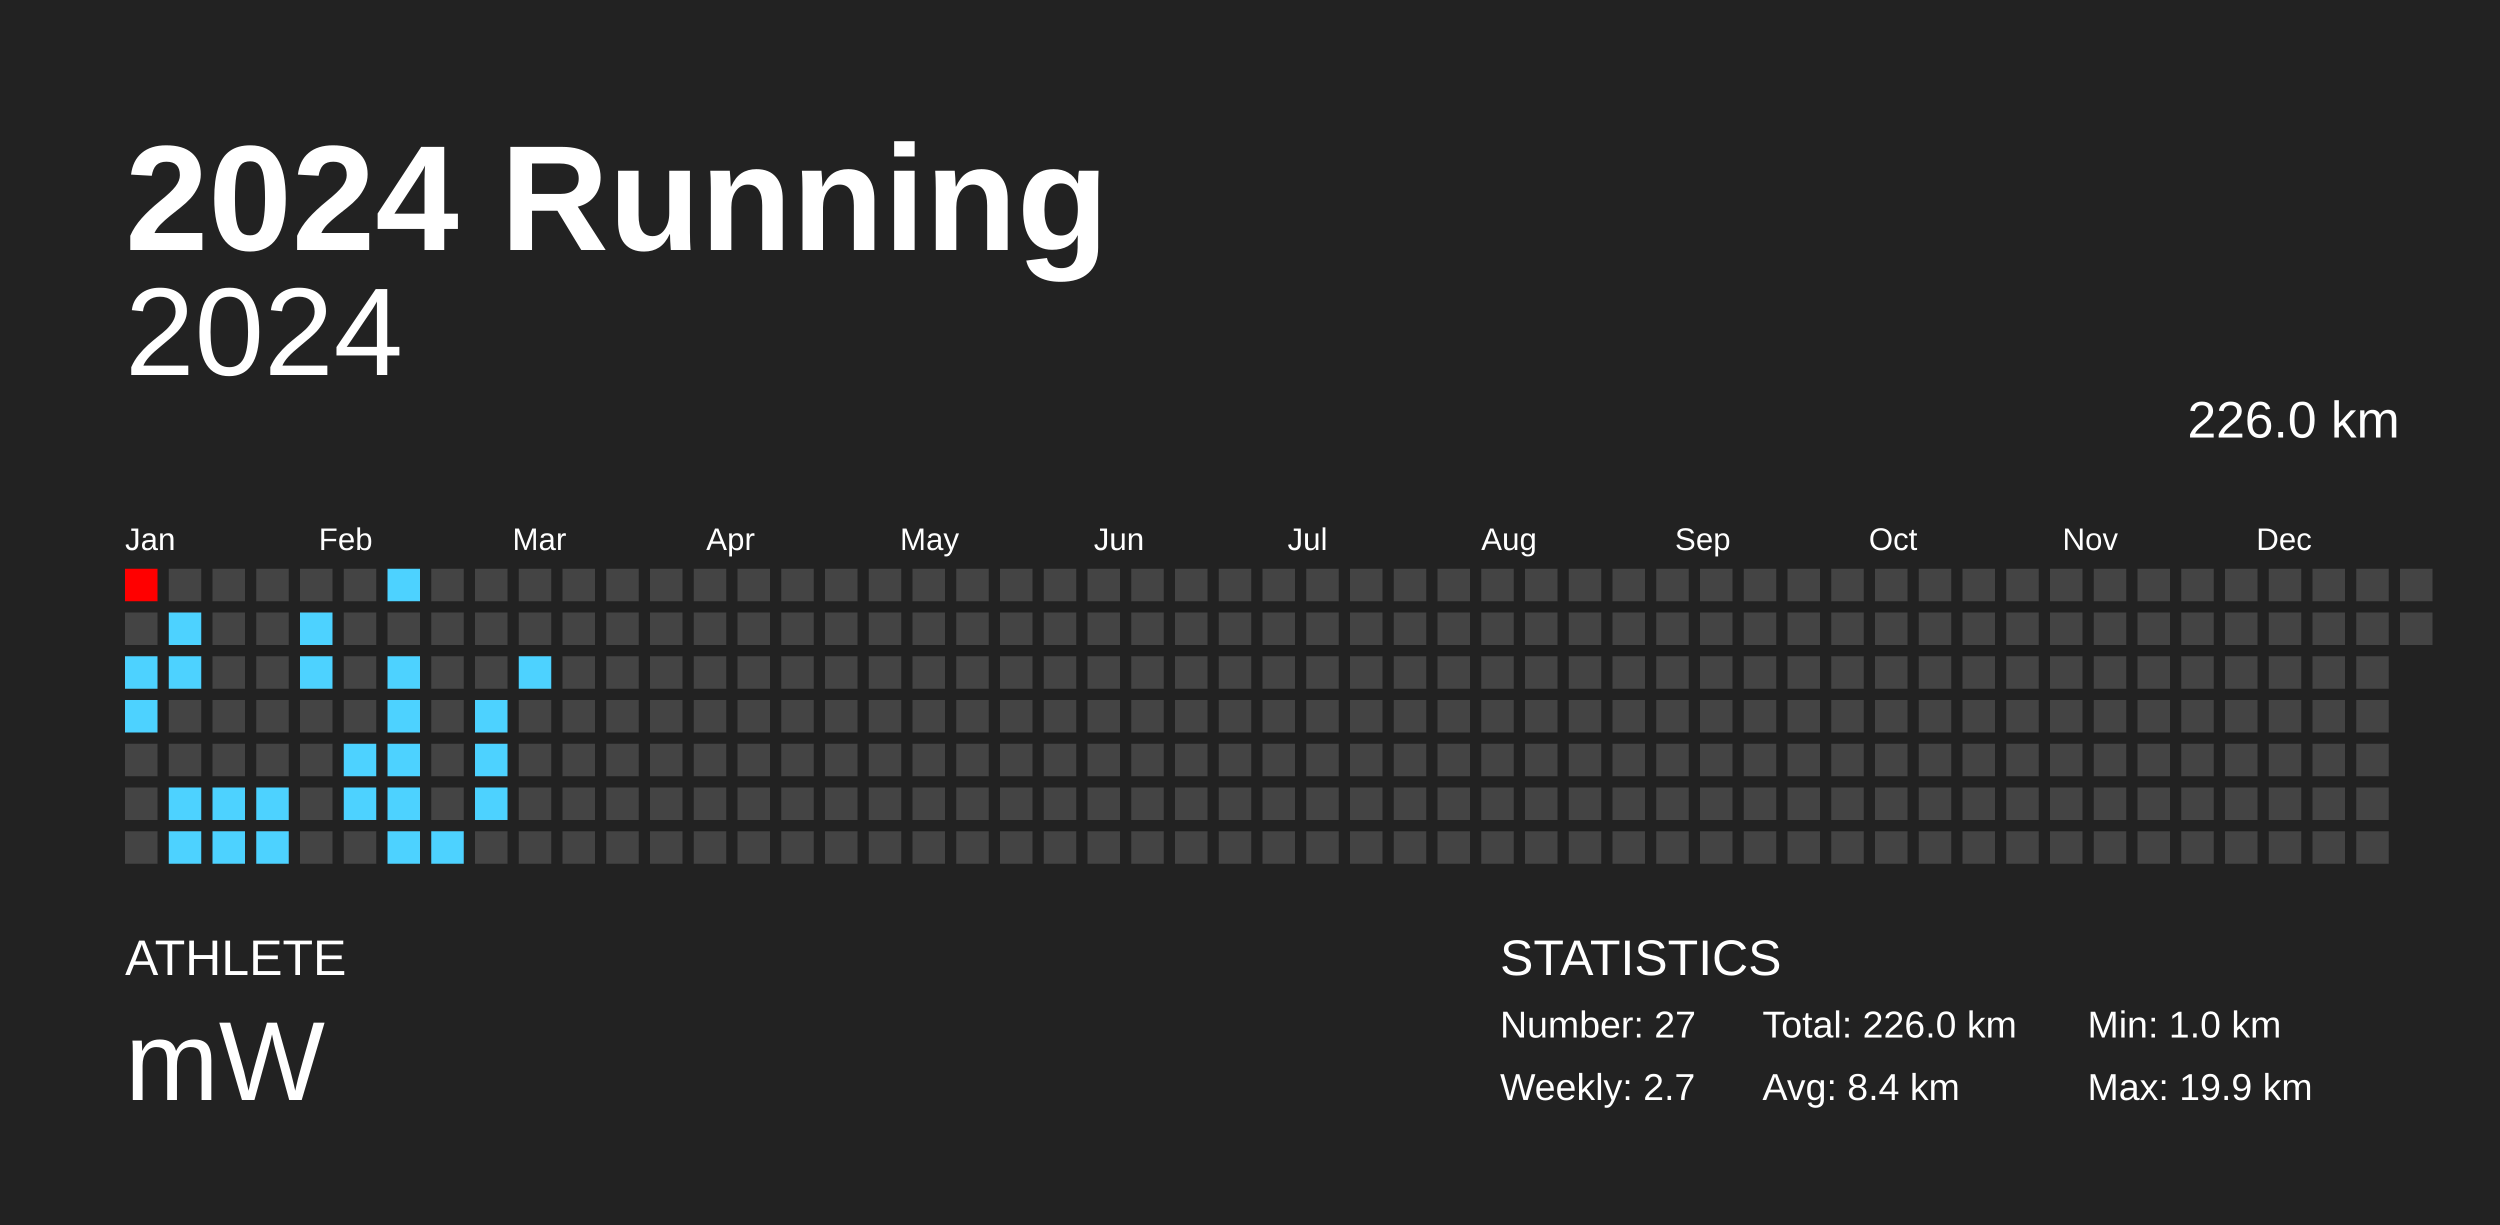
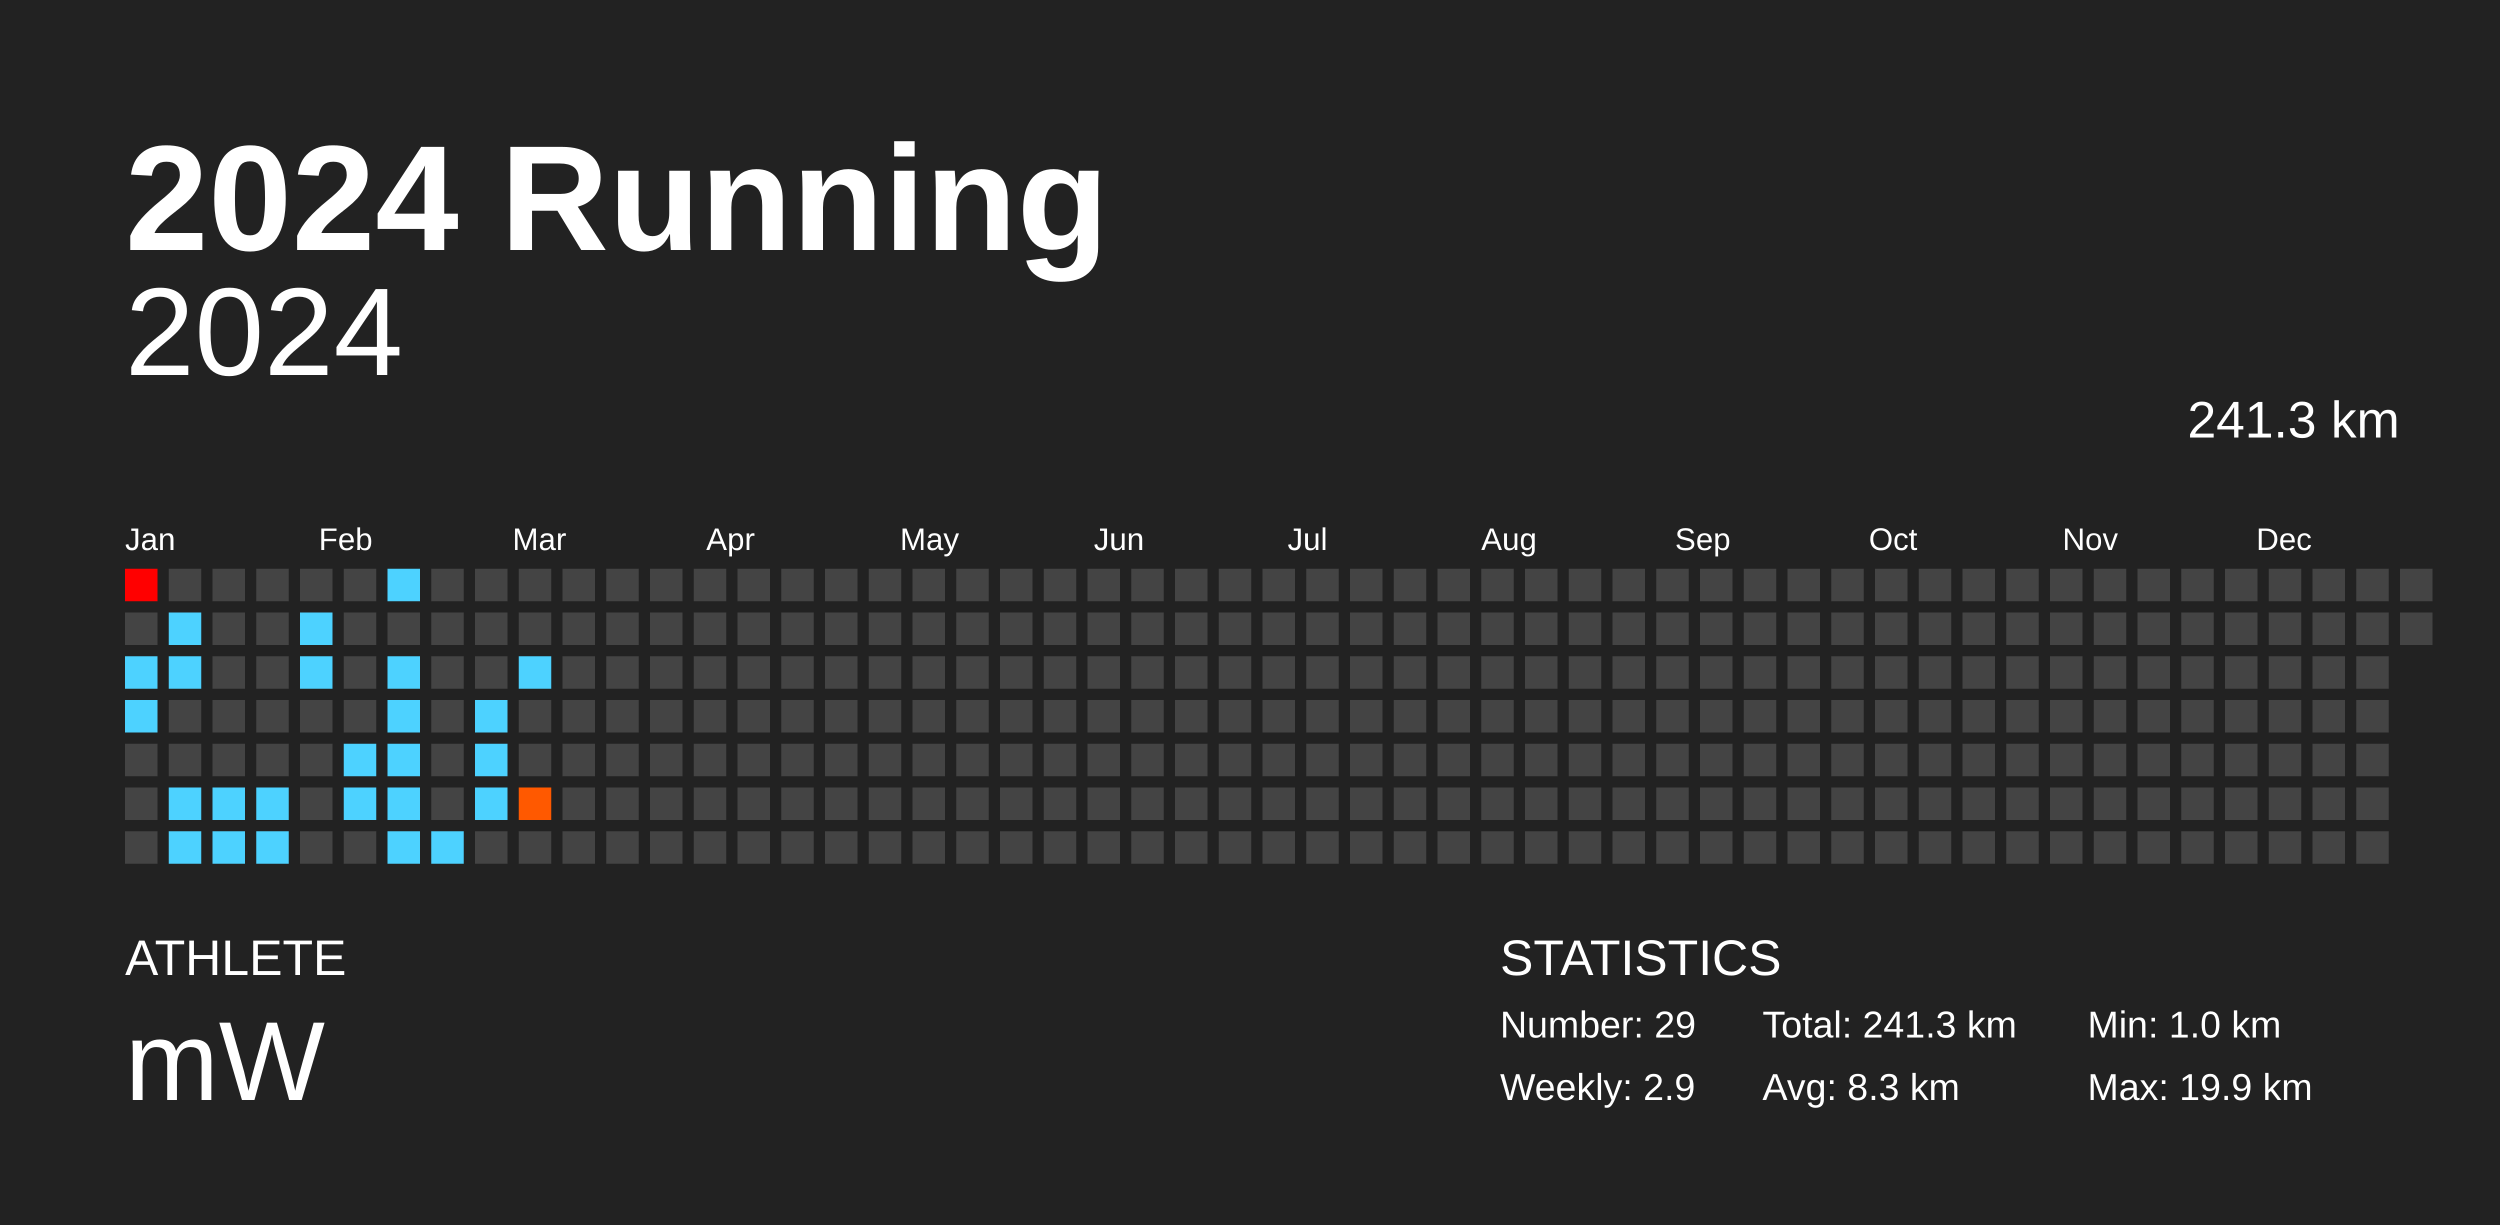
<svg xmlns="http://www.w3.org/2000/svg" baseProfile="full" height="98mm" version="1.1" viewBox="0,0,200,98" width="200mm">
  <defs />
  <rect fill="#222222" height="98" width="200" x="0" y="0" />
  <text fill="#FFFFFF" style="font-size:12px; font-family:Arial; font-weight:bold;" x="10" y="20">2024 Running</text>
  <text fill="#FFFFFF" style="font-size:4px; font-family:Arial" x="10" y="78">ATHLETE</text>
  <text fill="#FFFFFF" style="font-size:9px; font-family:Arial" x="10" y="88">mW</text>
  <text fill="#FFFFFF" style="font-size:4px; font-family:Arial" x="120" y="78">STATISTICS</text>
-   <text fill="#FFFFFF" style="font-size:3px; font-family:Arial" x="120" y="83">Number: 27</text>
-   <text fill="#FFFFFF" style="font-size:3px; font-family:Arial" x="120" y="88">Weekly: 2.7</text>
-   <text fill="#FFFFFF" style="font-size:3px; font-family:Arial" x="141" y="83">Total: 226.0 km</text>
-   <text fill="#FFFFFF" style="font-size:3px; font-family:Arial" x="141" y="88">Avg: 8.4 km</text>
+   <text fill="#FFFFFF" style="font-size:3px; font-family:Arial" x="120" y="83">Number: 29</text>
+   <text fill="#FFFFFF" style="font-size:3px; font-family:Arial" x="120" y="88">Weekly: 2.9</text>
+   <text fill="#FFFFFF" style="font-size:3px; font-family:Arial" x="141" y="83">Total: 241.3 km</text>
+   <text fill="#FFFFFF" style="font-size:3px; font-family:Arial" x="141" y="88">Avg: 8.3 km</text>
  <text fill="#FFFFFF" style="font-size:3px; font-family:Arial" x="167" y="83">Min: 1.0 km</text>
  <text fill="#FFFFFF" style="font-size:3px; font-family:Arial" x="167" y="88">Max: 19.9 km</text>
  <text alignment-baseline="hanging" fill="#FFFFFF" style="font-size:10.0px; font-family:Arial;" x="10" y="30">2024</text>
-   <text alignment-baseline="hanging" fill="#FFFFFF" style="font-size:4.125px; font-family:Arial;" x="175" y="35">226.0 km</text>
+   <text alignment-baseline="hanging" fill="#FFFFFF" style="font-size:4.125px; font-family:Arial;" x="175" y="35">241.3 km</text>
  <text fill="#FFFFFF" style="font-size:2.5px; font-family:Arial" x="10.0" y="44">Jan</text>
  <text fill="#FFFFFF" style="font-size:2.5px; font-family:Arial" x="25.5" y="44">Feb</text>
  <text fill="#FFFFFF" style="font-size:2.5px; font-family:Arial" x="41.0" y="44">Mar</text>
  <text fill="#FFFFFF" style="font-size:2.5px; font-family:Arial" x="56.5" y="44">Apr</text>
  <text fill="#FFFFFF" style="font-size:2.5px; font-family:Arial" x="72.0" y="44">May</text>
  <text fill="#FFFFFF" style="font-size:2.5px; font-family:Arial" x="87.5" y="44">Jun</text>
  <text fill="#FFFFFF" style="font-size:2.5px; font-family:Arial" x="103.0" y="44">Jul</text>
  <text fill="#FFFFFF" style="font-size:2.5px; font-family:Arial" x="118.5" y="44">Aug</text>
  <text fill="#FFFFFF" style="font-size:2.5px; font-family:Arial" x="134.0" y="44">Sep</text>
  <text fill="#FFFFFF" style="font-size:2.5px; font-family:Arial" x="149.5" y="44">Oct</text>
  <text fill="#FFFFFF" style="font-size:2.5px; font-family:Arial" x="165.0" y="44">Nov</text>
  <text fill="#FFFFFF" style="font-size:2.5px; font-family:Arial" x="180.5" y="44">Dec</text>
  <rect fill="red" height="2.6" width="2.6" x="10.0" y="45.5" />
  <rect fill="#444444" height="2.6" width="2.6" x="10.0" y="49.0" />
  <rect fill="#4dd2ff" height="2.6" width="2.6" x="10.0" y="52.5" />
  <rect fill="#4dd2ff" height="2.6" width="2.6" x="10.0" y="56.0" />
  <rect fill="#444444" height="2.6" width="2.6" x="10.0" y="59.5" />
  <rect fill="#444444" height="2.6" width="2.6" x="10.0" y="63.0" />
  <rect fill="#444444" height="2.6" width="2.6" x="10.0" y="66.5" />
  <rect fill="#444444" height="2.6" width="2.6" x="13.5" y="45.5" />
  <rect fill="#4dd2ff" height="2.6" width="2.6" x="13.5" y="49.0" />
  <rect fill="#4dd2ff" height="2.6" width="2.6" x="13.5" y="52.5" />
  <rect fill="#444444" height="2.6" width="2.6" x="13.5" y="56.0" />
  <rect fill="#444444" height="2.6" width="2.6" x="13.5" y="59.5" />
  <rect fill="#4dd2ff" height="2.6" width="2.6" x="13.5" y="63.0" />
  <rect fill="#4dd2ff" height="2.6" width="2.6" x="13.5" y="66.5" />
  <rect fill="#444444" height="2.6" width="2.6" x="17.0" y="45.5" />
  <rect fill="#444444" height="2.6" width="2.6" x="17.0" y="49.0" />
  <rect fill="#444444" height="2.6" width="2.6" x="17.0" y="52.5" />
  <rect fill="#444444" height="2.6" width="2.6" x="17.0" y="56.0" />
  <rect fill="#444444" height="2.6" width="2.6" x="17.0" y="59.5" />
  <rect fill="#4dd2ff" height="2.6" width="2.6" x="17.0" y="63.0" />
  <rect fill="#4dd2ff" height="2.6" width="2.6" x="17.0" y="66.5" />
  <rect fill="#444444" height="2.6" width="2.6" x="20.5" y="45.5" />
  <rect fill="#444444" height="2.6" width="2.6" x="20.5" y="49.0" />
  <rect fill="#444444" height="2.6" width="2.6" x="20.5" y="52.5" />
  <rect fill="#444444" height="2.6" width="2.6" x="20.5" y="56.0" />
  <rect fill="#444444" height="2.6" width="2.6" x="20.5" y="59.5" />
  <rect fill="#4dd2ff" height="2.6" width="2.6" x="20.5" y="63.0" />
  <rect fill="#4dd2ff" height="2.6" width="2.6" x="20.5" y="66.5" />
  <rect fill="#444444" height="2.6" width="2.6" x="24.0" y="45.5" />
  <rect fill="#4dd2ff" height="2.6" width="2.6" x="24.0" y="49.0" />
  <rect fill="#4dd2ff" height="2.6" width="2.6" x="24.0" y="52.5" />
  <rect fill="#444444" height="2.6" width="2.6" x="24.0" y="56.0" />
  <rect fill="#444444" height="2.6" width="2.6" x="24.0" y="59.5" />
  <rect fill="#444444" height="2.6" width="2.6" x="24.0" y="63.0" />
  <rect fill="#444444" height="2.6" width="2.6" x="24.0" y="66.5" />
  <rect fill="#444444" height="2.6" width="2.6" x="27.5" y="45.5" />
  <rect fill="#444444" height="2.6" width="2.6" x="27.5" y="49.0" />
  <rect fill="#444444" height="2.6" width="2.6" x="27.5" y="52.5" />
  <rect fill="#444444" height="2.6" width="2.6" x="27.5" y="56.0" />
  <rect fill="#4dd2ff" height="2.6" width="2.6" x="27.5" y="59.5" />
  <rect fill="#4dd2ff" height="2.6" width="2.6" x="27.5" y="63.0" />
  <rect fill="#444444" height="2.6" width="2.6" x="27.5" y="66.5" />
  <rect fill="#4dd2ff" height="2.6" width="2.6" x="31.0" y="45.5" />
  <rect fill="#444444" height="2.6" width="2.6" x="31.0" y="49.0" />
  <rect fill="#4dd2ff" height="2.6" width="2.6" x="31.0" y="52.5" />
  <rect fill="#4dd2ff" height="2.6" width="2.6" x="31.0" y="56.0" />
  <rect fill="#4dd2ff" height="2.6" width="2.6" x="31.0" y="59.5" />
  <rect fill="#4dd2ff" height="2.6" width="2.6" x="31.0" y="63.0" />
  <rect fill="#4dd2ff" height="2.6" width="2.6" x="31.0" y="66.5" />
  <rect fill="#444444" height="2.6" width="2.6" x="34.5" y="45.5" />
  <rect fill="#444444" height="2.6" width="2.6" x="34.5" y="49.0" />
  <rect fill="#444444" height="2.6" width="2.6" x="34.5" y="52.5" />
  <rect fill="#444444" height="2.6" width="2.6" x="34.5" y="56.0" />
  <rect fill="#444444" height="2.6" width="2.6" x="34.5" y="59.5" />
  <rect fill="#444444" height="2.6" width="2.6" x="34.5" y="63.0" />
  <rect fill="#4dd2ff" height="2.6" width="2.6" x="34.5" y="66.5" />
  <rect fill="#444444" height="2.6" width="2.6" x="38.0" y="45.5" />
  <rect fill="#444444" height="2.6" width="2.6" x="38.0" y="49.0" />
  <rect fill="#444444" height="2.6" width="2.6" x="38.0" y="52.5" />
  <rect fill="#4dd2ff" height="2.6" width="2.6" x="38.0" y="56.0" />
  <rect fill="#4dd2ff" height="2.6" width="2.6" x="38.0" y="59.5" />
  <rect fill="#4dd2ff" height="2.6" width="2.6" x="38.0" y="63.0" />
  <rect fill="#444444" height="2.6" width="2.6" x="38.0" y="66.5" />
  <rect fill="#444444" height="2.6" width="2.6" x="41.5" y="45.5" />
  <rect fill="#444444" height="2.6" width="2.6" x="41.5" y="49.0" />
  <rect fill="#4dd2ff" height="2.6" width="2.6" x="41.5" y="52.5" />
  <rect fill="#444444" height="2.6" width="2.6" x="41.5" y="56.0" />
  <rect fill="#444444" height="2.6" width="2.6" x="41.5" y="59.5" />
-   <rect fill="#444444" height="2.6" width="2.6" x="41.5" y="63.0" />
+   <rect fill="#ff5900" height="2.6" width="2.6" x="41.5" y="63.0" />
  <rect fill="#444444" height="2.6" width="2.6" x="41.5" y="66.5" />
  <rect fill="#444444" height="2.6" width="2.6" x="45.0" y="45.5" />
  <rect fill="#444444" height="2.6" width="2.6" x="45.0" y="49.0" />
  <rect fill="#444444" height="2.6" width="2.6" x="45.0" y="52.5" />
  <rect fill="#444444" height="2.6" width="2.6" x="45.0" y="56.0" />
  <rect fill="#444444" height="2.6" width="2.6" x="45.0" y="59.5" />
  <rect fill="#444444" height="2.6" width="2.6" x="45.0" y="63.0" />
  <rect fill="#444444" height="2.6" width="2.6" x="45.0" y="66.5" />
  <rect fill="#444444" height="2.6" width="2.6" x="48.5" y="45.5" />
  <rect fill="#444444" height="2.6" width="2.6" x="48.5" y="49.0" />
  <rect fill="#444444" height="2.6" width="2.6" x="48.5" y="52.5" />
  <rect fill="#444444" height="2.6" width="2.6" x="48.5" y="56.0" />
  <rect fill="#444444" height="2.6" width="2.6" x="48.5" y="59.5" />
  <rect fill="#444444" height="2.6" width="2.6" x="48.5" y="63.0" />
  <rect fill="#444444" height="2.6" width="2.6" x="48.5" y="66.5" />
  <rect fill="#444444" height="2.6" width="2.6" x="52.0" y="45.5" />
  <rect fill="#444444" height="2.6" width="2.6" x="52.0" y="49.0" />
  <rect fill="#444444" height="2.6" width="2.6" x="52.0" y="52.5" />
  <rect fill="#444444" height="2.6" width="2.6" x="52.0" y="56.0" />
  <rect fill="#444444" height="2.6" width="2.6" x="52.0" y="59.5" />
  <rect fill="#444444" height="2.6" width="2.6" x="52.0" y="63.0" />
  <rect fill="#444444" height="2.6" width="2.6" x="52.0" y="66.5" />
  <rect fill="#444444" height="2.6" width="2.6" x="55.5" y="45.5" />
  <rect fill="#444444" height="2.6" width="2.6" x="55.5" y="49.0" />
  <rect fill="#444444" height="2.6" width="2.6" x="55.5" y="52.5" />
  <rect fill="#444444" height="2.6" width="2.6" x="55.5" y="56.0" />
  <rect fill="#444444" height="2.6" width="2.6" x="55.5" y="59.5" />
  <rect fill="#444444" height="2.6" width="2.6" x="55.5" y="63.0" />
  <rect fill="#444444" height="2.6" width="2.6" x="55.5" y="66.5" />
  <rect fill="#444444" height="2.6" width="2.6" x="59.0" y="45.5" />
  <rect fill="#444444" height="2.6" width="2.6" x="59.0" y="49.0" />
  <rect fill="#444444" height="2.6" width="2.6" x="59.0" y="52.5" />
  <rect fill="#444444" height="2.6" width="2.6" x="59.0" y="56.0" />
  <rect fill="#444444" height="2.6" width="2.6" x="59.0" y="59.5" />
  <rect fill="#444444" height="2.6" width="2.6" x="59.0" y="63.0" />
  <rect fill="#444444" height="2.6" width="2.6" x="59.0" y="66.5" />
  <rect fill="#444444" height="2.6" width="2.6" x="62.5" y="45.5" />
  <rect fill="#444444" height="2.6" width="2.6" x="62.5" y="49.0" />
  <rect fill="#444444" height="2.6" width="2.6" x="62.5" y="52.5" />
  <rect fill="#444444" height="2.6" width="2.6" x="62.5" y="56.0" />
  <rect fill="#444444" height="2.6" width="2.6" x="62.5" y="59.5" />
  <rect fill="#444444" height="2.6" width="2.6" x="62.5" y="63.0" />
  <rect fill="#444444" height="2.6" width="2.6" x="62.5" y="66.5" />
  <rect fill="#444444" height="2.6" width="2.6" x="66.0" y="45.5" />
  <rect fill="#444444" height="2.6" width="2.6" x="66.0" y="49.0" />
  <rect fill="#444444" height="2.6" width="2.6" x="66.0" y="52.5" />
  <rect fill="#444444" height="2.6" width="2.6" x="66.0" y="56.0" />
  <rect fill="#444444" height="2.6" width="2.6" x="66.0" y="59.5" />
  <rect fill="#444444" height="2.6" width="2.6" x="66.0" y="63.0" />
  <rect fill="#444444" height="2.6" width="2.6" x="66.0" y="66.5" />
  <rect fill="#444444" height="2.6" width="2.6" x="69.5" y="45.5" />
  <rect fill="#444444" height="2.6" width="2.6" x="69.5" y="49.0" />
  <rect fill="#444444" height="2.6" width="2.6" x="69.5" y="52.5" />
  <rect fill="#444444" height="2.6" width="2.6" x="69.5" y="56.0" />
  <rect fill="#444444" height="2.6" width="2.6" x="69.5" y="59.5" />
  <rect fill="#444444" height="2.6" width="2.6" x="69.5" y="63.0" />
  <rect fill="#444444" height="2.6" width="2.6" x="69.5" y="66.5" />
  <rect fill="#444444" height="2.6" width="2.6" x="73.0" y="45.5" />
  <rect fill="#444444" height="2.6" width="2.6" x="73.0" y="49.0" />
  <rect fill="#444444" height="2.6" width="2.6" x="73.0" y="52.5" />
  <rect fill="#444444" height="2.6" width="2.6" x="73.0" y="56.0" />
  <rect fill="#444444" height="2.6" width="2.6" x="73.0" y="59.5" />
  <rect fill="#444444" height="2.6" width="2.6" x="73.0" y="63.0" />
  <rect fill="#444444" height="2.6" width="2.6" x="73.0" y="66.5" />
  <rect fill="#444444" height="2.6" width="2.6" x="76.5" y="45.5" />
  <rect fill="#444444" height="2.6" width="2.6" x="76.5" y="49.0" />
  <rect fill="#444444" height="2.6" width="2.6" x="76.5" y="52.5" />
  <rect fill="#444444" height="2.6" width="2.6" x="76.5" y="56.0" />
  <rect fill="#444444" height="2.6" width="2.6" x="76.5" y="59.5" />
  <rect fill="#444444" height="2.6" width="2.6" x="76.5" y="63.0" />
  <rect fill="#444444" height="2.6" width="2.6" x="76.5" y="66.5" />
  <rect fill="#444444" height="2.6" width="2.6" x="80.0" y="45.5" />
  <rect fill="#444444" height="2.6" width="2.6" x="80.0" y="49.0" />
  <rect fill="#444444" height="2.6" width="2.6" x="80.0" y="52.5" />
  <rect fill="#444444" height="2.6" width="2.6" x="80.0" y="56.0" />
  <rect fill="#444444" height="2.6" width="2.6" x="80.0" y="59.5" />
  <rect fill="#444444" height="2.6" width="2.6" x="80.0" y="63.0" />
  <rect fill="#444444" height="2.6" width="2.6" x="80.0" y="66.5" />
  <rect fill="#444444" height="2.6" width="2.6" x="83.5" y="45.5" />
  <rect fill="#444444" height="2.6" width="2.6" x="83.5" y="49.0" />
  <rect fill="#444444" height="2.6" width="2.6" x="83.5" y="52.5" />
  <rect fill="#444444" height="2.6" width="2.6" x="83.5" y="56.0" />
  <rect fill="#444444" height="2.6" width="2.6" x="83.5" y="59.5" />
  <rect fill="#444444" height="2.6" width="2.6" x="83.5" y="63.0" />
  <rect fill="#444444" height="2.6" width="2.6" x="83.5" y="66.5" />
  <rect fill="#444444" height="2.6" width="2.6" x="87.0" y="45.5" />
  <rect fill="#444444" height="2.6" width="2.6" x="87.0" y="49.0" />
  <rect fill="#444444" height="2.6" width="2.6" x="87.0" y="52.5" />
  <rect fill="#444444" height="2.6" width="2.6" x="87.0" y="56.0" />
  <rect fill="#444444" height="2.6" width="2.6" x="87.0" y="59.5" />
  <rect fill="#444444" height="2.6" width="2.6" x="87.0" y="63.0" />
  <rect fill="#444444" height="2.6" width="2.6" x="87.0" y="66.5" />
  <rect fill="#444444" height="2.6" width="2.6" x="90.5" y="45.5" />
  <rect fill="#444444" height="2.6" width="2.6" x="90.5" y="49.0" />
  <rect fill="#444444" height="2.6" width="2.6" x="90.5" y="52.5" />
  <rect fill="#444444" height="2.6" width="2.6" x="90.5" y="56.0" />
  <rect fill="#444444" height="2.6" width="2.6" x="90.5" y="59.5" />
  <rect fill="#444444" height="2.6" width="2.6" x="90.5" y="63.0" />
  <rect fill="#444444" height="2.6" width="2.6" x="90.5" y="66.5" />
  <rect fill="#444444" height="2.6" width="2.6" x="94.0" y="45.5" />
  <rect fill="#444444" height="2.6" width="2.6" x="94.0" y="49.0" />
  <rect fill="#444444" height="2.6" width="2.6" x="94.0" y="52.5" />
  <rect fill="#444444" height="2.6" width="2.6" x="94.0" y="56.0" />
  <rect fill="#444444" height="2.6" width="2.6" x="94.0" y="59.5" />
  <rect fill="#444444" height="2.6" width="2.6" x="94.0" y="63.0" />
  <rect fill="#444444" height="2.6" width="2.6" x="94.0" y="66.5" />
  <rect fill="#444444" height="2.6" width="2.6" x="97.5" y="45.5" />
  <rect fill="#444444" height="2.6" width="2.6" x="97.5" y="49.0" />
  <rect fill="#444444" height="2.6" width="2.6" x="97.5" y="52.5" />
  <rect fill="#444444" height="2.6" width="2.6" x="97.5" y="56.0" />
  <rect fill="#444444" height="2.6" width="2.6" x="97.5" y="59.5" />
  <rect fill="#444444" height="2.6" width="2.6" x="97.5" y="63.0" />
  <rect fill="#444444" height="2.6" width="2.6" x="97.5" y="66.5" />
  <rect fill="#444444" height="2.6" width="2.6" x="101.0" y="45.5" />
  <rect fill="#444444" height="2.6" width="2.6" x="101.0" y="49.0" />
  <rect fill="#444444" height="2.6" width="2.6" x="101.0" y="52.5" />
  <rect fill="#444444" height="2.6" width="2.6" x="101.0" y="56.0" />
  <rect fill="#444444" height="2.6" width="2.6" x="101.0" y="59.5" />
  <rect fill="#444444" height="2.6" width="2.6" x="101.0" y="63.0" />
  <rect fill="#444444" height="2.6" width="2.6" x="101.0" y="66.5" />
  <rect fill="#444444" height="2.6" width="2.6" x="104.5" y="45.5" />
  <rect fill="#444444" height="2.6" width="2.6" x="104.5" y="49.0" />
  <rect fill="#444444" height="2.6" width="2.6" x="104.5" y="52.5" />
  <rect fill="#444444" height="2.6" width="2.6" x="104.5" y="56.0" />
  <rect fill="#444444" height="2.6" width="2.6" x="104.5" y="59.5" />
  <rect fill="#444444" height="2.6" width="2.6" x="104.5" y="63.0" />
  <rect fill="#444444" height="2.6" width="2.6" x="104.5" y="66.5" />
  <rect fill="#444444" height="2.6" width="2.6" x="108.0" y="45.5" />
  <rect fill="#444444" height="2.6" width="2.6" x="108.0" y="49.0" />
  <rect fill="#444444" height="2.6" width="2.6" x="108.0" y="52.5" />
  <rect fill="#444444" height="2.6" width="2.6" x="108.0" y="56.0" />
  <rect fill="#444444" height="2.6" width="2.6" x="108.0" y="59.5" />
  <rect fill="#444444" height="2.6" width="2.6" x="108.0" y="63.0" />
  <rect fill="#444444" height="2.6" width="2.6" x="108.0" y="66.5" />
  <rect fill="#444444" height="2.6" width="2.6" x="111.5" y="45.5" />
  <rect fill="#444444" height="2.6" width="2.6" x="111.5" y="49.0" />
  <rect fill="#444444" height="2.6" width="2.6" x="111.5" y="52.5" />
  <rect fill="#444444" height="2.6" width="2.6" x="111.5" y="56.0" />
  <rect fill="#444444" height="2.6" width="2.6" x="111.5" y="59.5" />
  <rect fill="#444444" height="2.6" width="2.6" x="111.5" y="63.0" />
  <rect fill="#444444" height="2.6" width="2.6" x="111.5" y="66.5" />
  <rect fill="#444444" height="2.6" width="2.6" x="115.0" y="45.5" />
  <rect fill="#444444" height="2.6" width="2.6" x="115.0" y="49.0" />
  <rect fill="#444444" height="2.6" width="2.6" x="115.0" y="52.5" />
  <rect fill="#444444" height="2.6" width="2.6" x="115.0" y="56.0" />
  <rect fill="#444444" height="2.6" width="2.6" x="115.0" y="59.5" />
  <rect fill="#444444" height="2.6" width="2.6" x="115.0" y="63.0" />
  <rect fill="#444444" height="2.6" width="2.6" x="115.0" y="66.5" />
  <rect fill="#444444" height="2.6" width="2.6" x="118.5" y="45.5" />
  <rect fill="#444444" height="2.6" width="2.6" x="118.5" y="49.0" />
  <rect fill="#444444" height="2.6" width="2.6" x="118.5" y="52.5" />
  <rect fill="#444444" height="2.6" width="2.6" x="118.5" y="56.0" />
  <rect fill="#444444" height="2.6" width="2.6" x="118.5" y="59.5" />
  <rect fill="#444444" height="2.6" width="2.6" x="118.5" y="63.0" />
  <rect fill="#444444" height="2.6" width="2.6" x="118.5" y="66.5" />
  <rect fill="#444444" height="2.6" width="2.6" x="122.0" y="45.5" />
  <rect fill="#444444" height="2.6" width="2.6" x="122.0" y="49.0" />
  <rect fill="#444444" height="2.6" width="2.6" x="122.0" y="52.5" />
  <rect fill="#444444" height="2.6" width="2.6" x="122.0" y="56.0" />
  <rect fill="#444444" height="2.6" width="2.6" x="122.0" y="59.5" />
  <rect fill="#444444" height="2.6" width="2.6" x="122.0" y="63.0" />
  <rect fill="#444444" height="2.6" width="2.6" x="122.0" y="66.5" />
  <rect fill="#444444" height="2.6" width="2.6" x="125.5" y="45.5" />
  <rect fill="#444444" height="2.6" width="2.6" x="125.5" y="49.0" />
  <rect fill="#444444" height="2.6" width="2.6" x="125.5" y="52.5" />
  <rect fill="#444444" height="2.6" width="2.6" x="125.5" y="56.0" />
  <rect fill="#444444" height="2.6" width="2.6" x="125.5" y="59.5" />
  <rect fill="#444444" height="2.6" width="2.6" x="125.5" y="63.0" />
  <rect fill="#444444" height="2.6" width="2.6" x="125.5" y="66.5" />
  <rect fill="#444444" height="2.6" width="2.6" x="129.0" y="45.5" />
  <rect fill="#444444" height="2.6" width="2.6" x="129.0" y="49.0" />
  <rect fill="#444444" height="2.6" width="2.6" x="129.0" y="52.5" />
  <rect fill="#444444" height="2.6" width="2.6" x="129.0" y="56.0" />
  <rect fill="#444444" height="2.6" width="2.6" x="129.0" y="59.5" />
  <rect fill="#444444" height="2.6" width="2.6" x="129.0" y="63.0" />
  <rect fill="#444444" height="2.6" width="2.6" x="129.0" y="66.5" />
  <rect fill="#444444" height="2.6" width="2.6" x="132.5" y="45.5" />
  <rect fill="#444444" height="2.6" width="2.6" x="132.5" y="49.0" />
  <rect fill="#444444" height="2.6" width="2.6" x="132.5" y="52.5" />
  <rect fill="#444444" height="2.6" width="2.6" x="132.5" y="56.0" />
  <rect fill="#444444" height="2.6" width="2.6" x="132.5" y="59.5" />
  <rect fill="#444444" height="2.6" width="2.6" x="132.5" y="63.0" />
  <rect fill="#444444" height="2.6" width="2.6" x="132.5" y="66.5" />
  <rect fill="#444444" height="2.6" width="2.6" x="136.0" y="45.5" />
  <rect fill="#444444" height="2.6" width="2.6" x="136.0" y="49.0" />
  <rect fill="#444444" height="2.6" width="2.6" x="136.0" y="52.5" />
  <rect fill="#444444" height="2.6" width="2.6" x="136.0" y="56.0" />
  <rect fill="#444444" height="2.6" width="2.6" x="136.0" y="59.5" />
  <rect fill="#444444" height="2.6" width="2.6" x="136.0" y="63.0" />
  <rect fill="#444444" height="2.6" width="2.6" x="136.0" y="66.5" />
  <rect fill="#444444" height="2.6" width="2.6" x="139.5" y="45.5" />
  <rect fill="#444444" height="2.6" width="2.6" x="139.5" y="49.0" />
  <rect fill="#444444" height="2.6" width="2.6" x="139.5" y="52.5" />
  <rect fill="#444444" height="2.6" width="2.6" x="139.5" y="56.0" />
  <rect fill="#444444" height="2.6" width="2.6" x="139.5" y="59.5" />
  <rect fill="#444444" height="2.6" width="2.6" x="139.5" y="63.0" />
  <rect fill="#444444" height="2.6" width="2.6" x="139.5" y="66.5" />
  <rect fill="#444444" height="2.6" width="2.6" x="143.0" y="45.5" />
  <rect fill="#444444" height="2.6" width="2.6" x="143.0" y="49.0" />
  <rect fill="#444444" height="2.6" width="2.6" x="143.0" y="52.5" />
  <rect fill="#444444" height="2.6" width="2.6" x="143.0" y="56.0" />
  <rect fill="#444444" height="2.6" width="2.6" x="143.0" y="59.5" />
  <rect fill="#444444" height="2.6" width="2.6" x="143.0" y="63.0" />
  <rect fill="#444444" height="2.6" width="2.6" x="143.0" y="66.5" />
  <rect fill="#444444" height="2.6" width="2.6" x="146.5" y="45.5" />
  <rect fill="#444444" height="2.6" width="2.6" x="146.5" y="49.0" />
  <rect fill="#444444" height="2.6" width="2.6" x="146.5" y="52.5" />
  <rect fill="#444444" height="2.6" width="2.6" x="146.5" y="56.0" />
  <rect fill="#444444" height="2.6" width="2.6" x="146.5" y="59.5" />
  <rect fill="#444444" height="2.6" width="2.6" x="146.5" y="63.0" />
  <rect fill="#444444" height="2.6" width="2.6" x="146.5" y="66.5" />
  <rect fill="#444444" height="2.6" width="2.6" x="150.0" y="45.5" />
  <rect fill="#444444" height="2.6" width="2.6" x="150.0" y="49.0" />
  <rect fill="#444444" height="2.6" width="2.6" x="150.0" y="52.5" />
  <rect fill="#444444" height="2.6" width="2.6" x="150.0" y="56.0" />
  <rect fill="#444444" height="2.6" width="2.6" x="150.0" y="59.5" />
  <rect fill="#444444" height="2.6" width="2.6" x="150.0" y="63.0" />
  <rect fill="#444444" height="2.6" width="2.6" x="150.0" y="66.5" />
  <rect fill="#444444" height="2.6" width="2.6" x="153.5" y="45.5" />
  <rect fill="#444444" height="2.6" width="2.6" x="153.5" y="49.0" />
  <rect fill="#444444" height="2.6" width="2.6" x="153.5" y="52.5" />
  <rect fill="#444444" height="2.6" width="2.6" x="153.5" y="56.0" />
  <rect fill="#444444" height="2.6" width="2.6" x="153.5" y="59.5" />
  <rect fill="#444444" height="2.6" width="2.6" x="153.5" y="63.0" />
  <rect fill="#444444" height="2.6" width="2.6" x="153.5" y="66.5" />
  <rect fill="#444444" height="2.6" width="2.6" x="157.0" y="45.5" />
  <rect fill="#444444" height="2.6" width="2.6" x="157.0" y="49.0" />
  <rect fill="#444444" height="2.6" width="2.6" x="157.0" y="52.5" />
  <rect fill="#444444" height="2.6" width="2.6" x="157.0" y="56.0" />
  <rect fill="#444444" height="2.6" width="2.6" x="157.0" y="59.5" />
  <rect fill="#444444" height="2.6" width="2.6" x="157.0" y="63.0" />
  <rect fill="#444444" height="2.6" width="2.6" x="157.0" y="66.5" />
  <rect fill="#444444" height="2.6" width="2.6" x="160.5" y="45.5" />
  <rect fill="#444444" height="2.6" width="2.6" x="160.5" y="49.0" />
  <rect fill="#444444" height="2.6" width="2.6" x="160.5" y="52.5" />
  <rect fill="#444444" height="2.6" width="2.6" x="160.5" y="56.0" />
  <rect fill="#444444" height="2.6" width="2.6" x="160.5" y="59.5" />
  <rect fill="#444444" height="2.6" width="2.6" x="160.5" y="63.0" />
  <rect fill="#444444" height="2.6" width="2.6" x="160.5" y="66.5" />
  <rect fill="#444444" height="2.6" width="2.6" x="164.0" y="45.5" />
  <rect fill="#444444" height="2.6" width="2.6" x="164.0" y="49.0" />
  <rect fill="#444444" height="2.6" width="2.6" x="164.0" y="52.5" />
  <rect fill="#444444" height="2.6" width="2.6" x="164.0" y="56.0" />
  <rect fill="#444444" height="2.6" width="2.6" x="164.0" y="59.5" />
  <rect fill="#444444" height="2.6" width="2.6" x="164.0" y="63.0" />
  <rect fill="#444444" height="2.6" width="2.6" x="164.0" y="66.5" />
  <rect fill="#444444" height="2.6" width="2.6" x="167.5" y="45.5" />
  <rect fill="#444444" height="2.6" width="2.6" x="167.5" y="49.0" />
  <rect fill="#444444" height="2.6" width="2.6" x="167.5" y="52.5" />
  <rect fill="#444444" height="2.6" width="2.6" x="167.5" y="56.0" />
  <rect fill="#444444" height="2.6" width="2.6" x="167.5" y="59.5" />
  <rect fill="#444444" height="2.6" width="2.6" x="167.5" y="63.0" />
  <rect fill="#444444" height="2.6" width="2.6" x="167.5" y="66.5" />
  <rect fill="#444444" height="2.6" width="2.6" x="171.0" y="45.5" />
  <rect fill="#444444" height="2.6" width="2.6" x="171.0" y="49.0" />
  <rect fill="#444444" height="2.6" width="2.6" x="171.0" y="52.5" />
  <rect fill="#444444" height="2.6" width="2.6" x="171.0" y="56.0" />
  <rect fill="#444444" height="2.6" width="2.6" x="171.0" y="59.5" />
  <rect fill="#444444" height="2.6" width="2.6" x="171.0" y="63.0" />
  <rect fill="#444444" height="2.6" width="2.6" x="171.0" y="66.5" />
  <rect fill="#444444" height="2.6" width="2.6" x="174.5" y="45.5" />
  <rect fill="#444444" height="2.6" width="2.6" x="174.5" y="49.0" />
  <rect fill="#444444" height="2.6" width="2.6" x="174.5" y="52.5" />
  <rect fill="#444444" height="2.6" width="2.6" x="174.5" y="56.0" />
  <rect fill="#444444" height="2.6" width="2.6" x="174.5" y="59.5" />
  <rect fill="#444444" height="2.6" width="2.6" x="174.5" y="63.0" />
  <rect fill="#444444" height="2.6" width="2.6" x="174.5" y="66.5" />
  <rect fill="#444444" height="2.6" width="2.6" x="178.0" y="45.5" />
  <rect fill="#444444" height="2.6" width="2.6" x="178.0" y="49.0" />
  <rect fill="#444444" height="2.6" width="2.6" x="178.0" y="52.5" />
  <rect fill="#444444" height="2.6" width="2.6" x="178.0" y="56.0" />
  <rect fill="#444444" height="2.6" width="2.6" x="178.0" y="59.5" />
  <rect fill="#444444" height="2.6" width="2.6" x="178.0" y="63.0" />
  <rect fill="#444444" height="2.6" width="2.6" x="178.0" y="66.5" />
  <rect fill="#444444" height="2.6" width="2.6" x="181.5" y="45.5" />
  <rect fill="#444444" height="2.6" width="2.6" x="181.5" y="49.0" />
  <rect fill="#444444" height="2.6" width="2.6" x="181.5" y="52.5" />
  <rect fill="#444444" height="2.6" width="2.6" x="181.5" y="56.0" />
  <rect fill="#444444" height="2.6" width="2.6" x="181.5" y="59.5" />
  <rect fill="#444444" height="2.6" width="2.6" x="181.5" y="63.0" />
  <rect fill="#444444" height="2.6" width="2.6" x="181.5" y="66.5" />
  <rect fill="#444444" height="2.6" width="2.6" x="185.0" y="45.5" />
  <rect fill="#444444" height="2.6" width="2.6" x="185.0" y="49.0" />
  <rect fill="#444444" height="2.6" width="2.6" x="185.0" y="52.5" />
  <rect fill="#444444" height="2.6" width="2.6" x="185.0" y="56.0" />
  <rect fill="#444444" height="2.6" width="2.6" x="185.0" y="59.5" />
  <rect fill="#444444" height="2.6" width="2.6" x="185.0" y="63.0" />
  <rect fill="#444444" height="2.6" width="2.6" x="185.0" y="66.5" />
  <rect fill="#444444" height="2.6" width="2.6" x="188.5" y="45.5" />
  <rect fill="#444444" height="2.6" width="2.6" x="188.5" y="49.0" />
  <rect fill="#444444" height="2.6" width="2.6" x="188.5" y="52.5" />
  <rect fill="#444444" height="2.6" width="2.6" x="188.5" y="56.0" />
  <rect fill="#444444" height="2.6" width="2.6" x="188.5" y="59.5" />
  <rect fill="#444444" height="2.6" width="2.6" x="188.5" y="63.0" />
  <rect fill="#444444" height="2.6" width="2.6" x="188.5" y="66.5" />
  <rect fill="#444444" height="2.6" width="2.6" x="192.0" y="45.5" />
  <rect fill="#444444" height="2.6" width="2.6" x="192.0" y="49.0" />
</svg>
